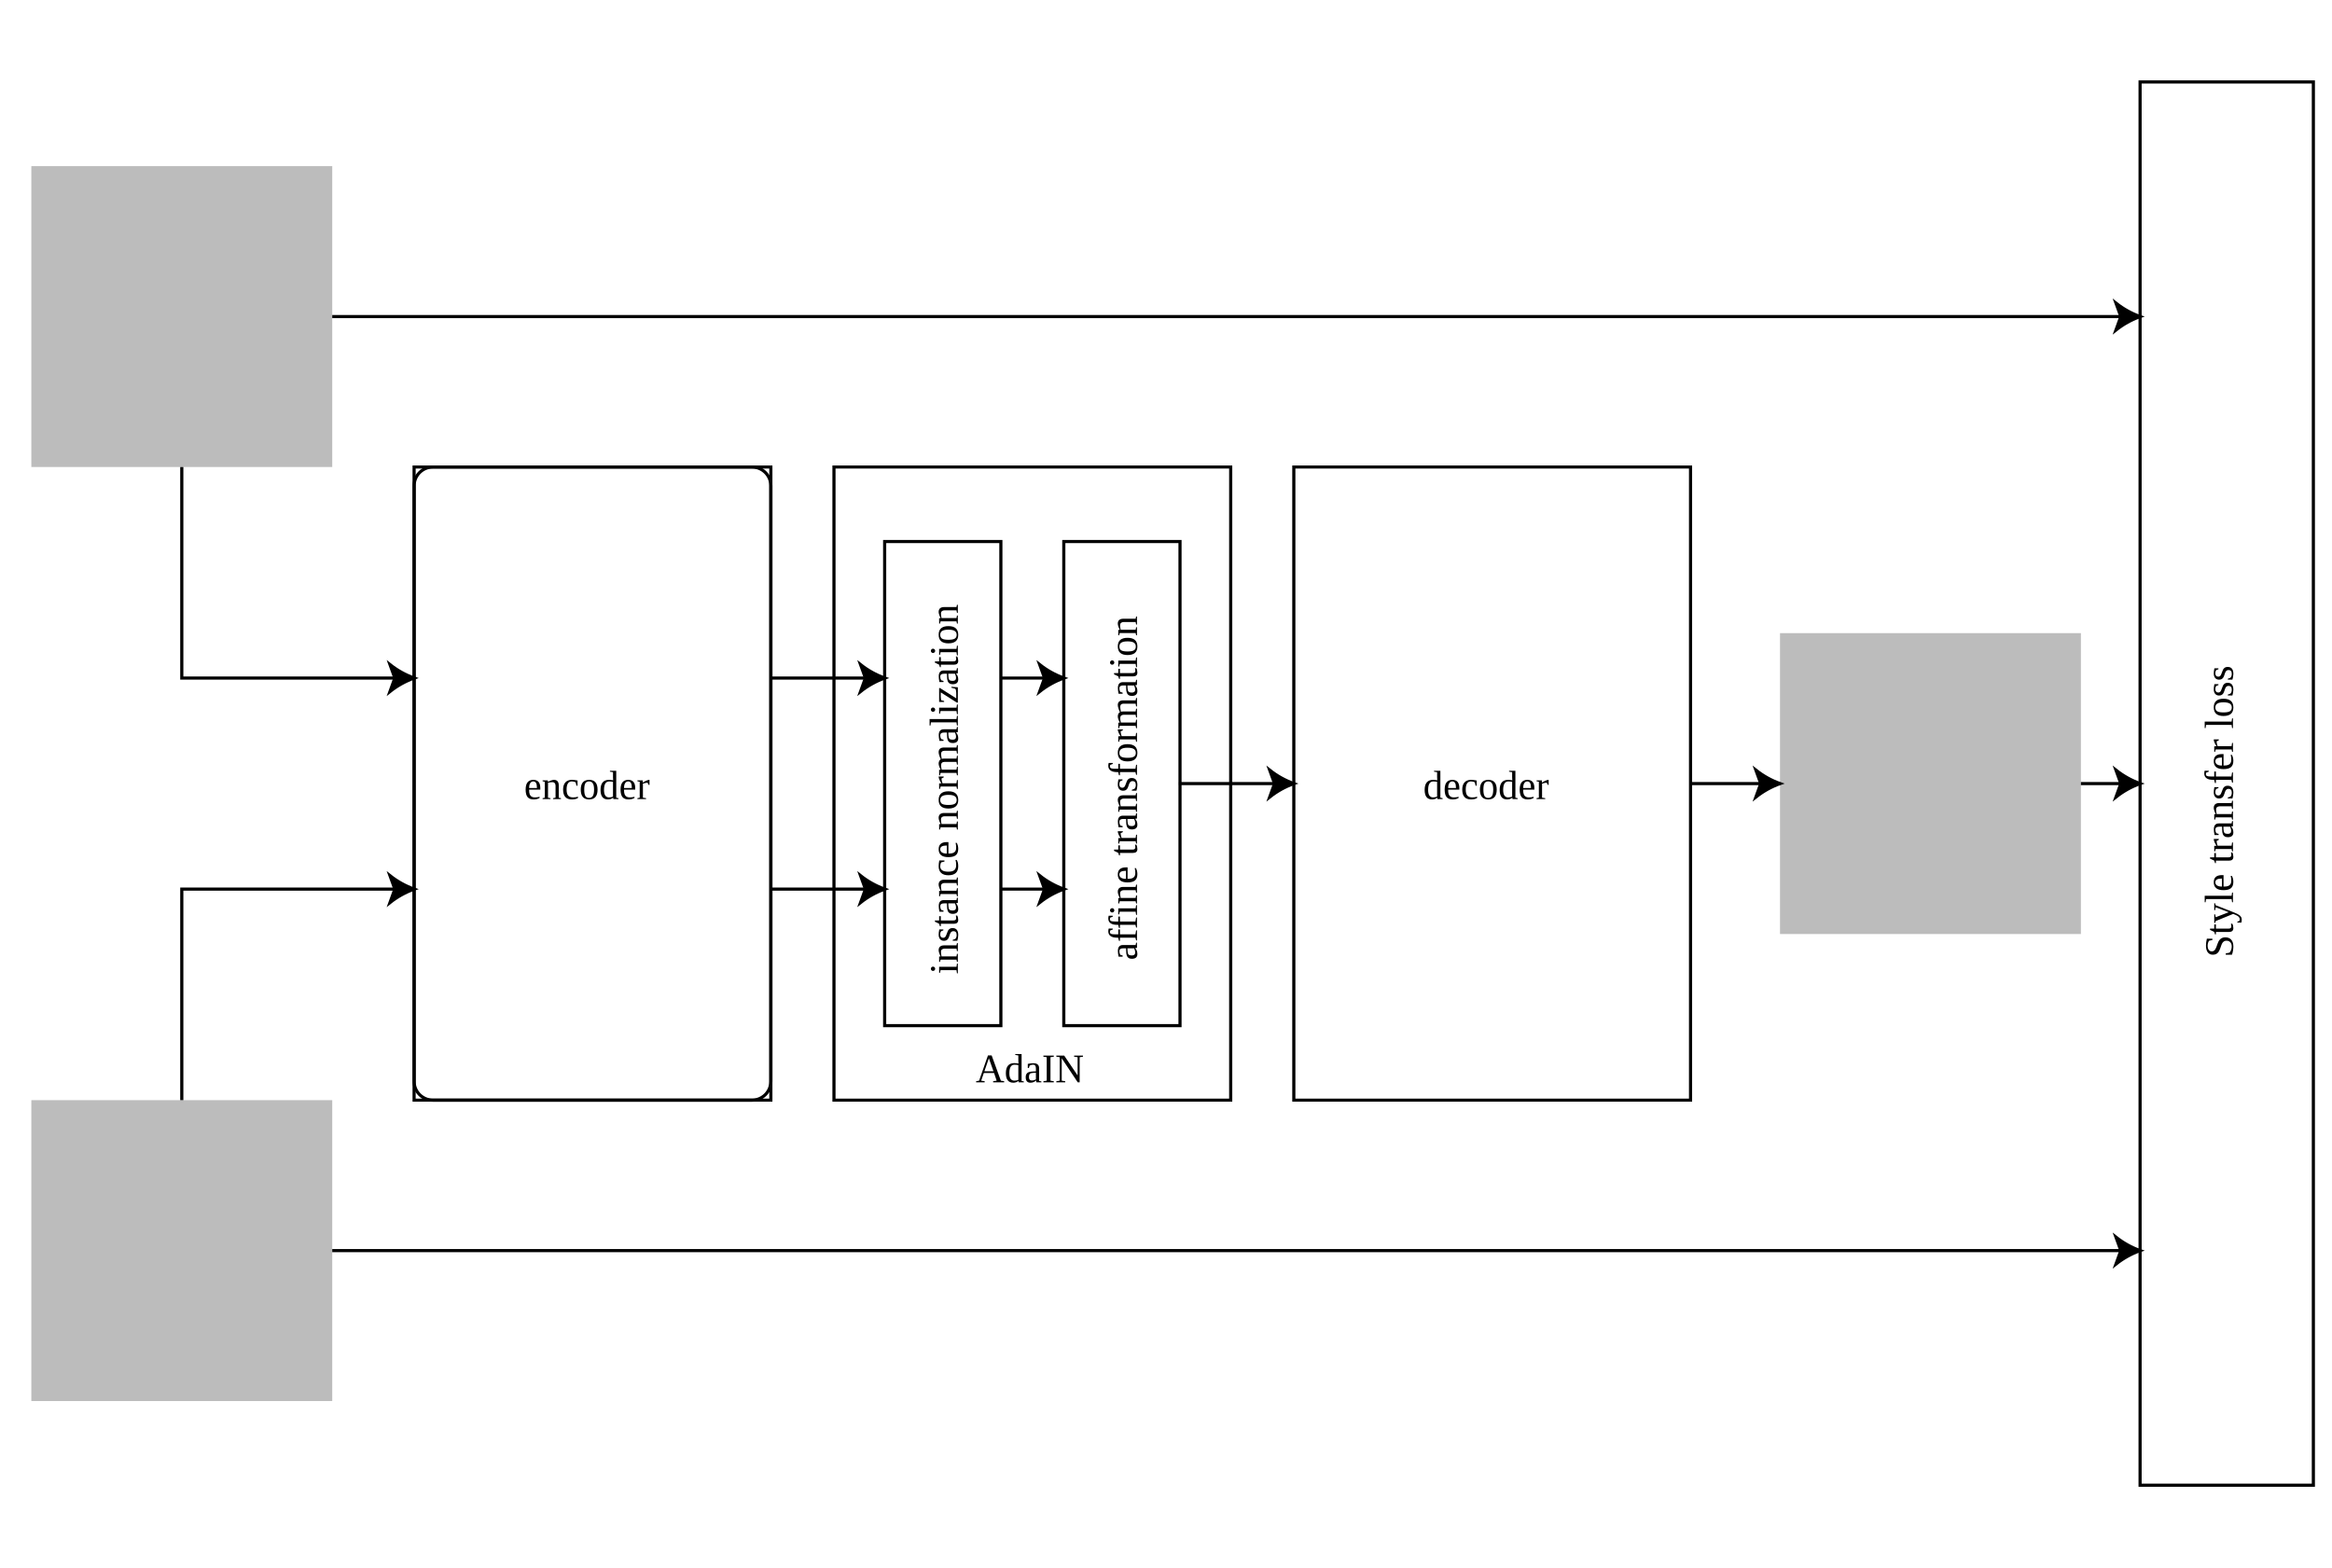
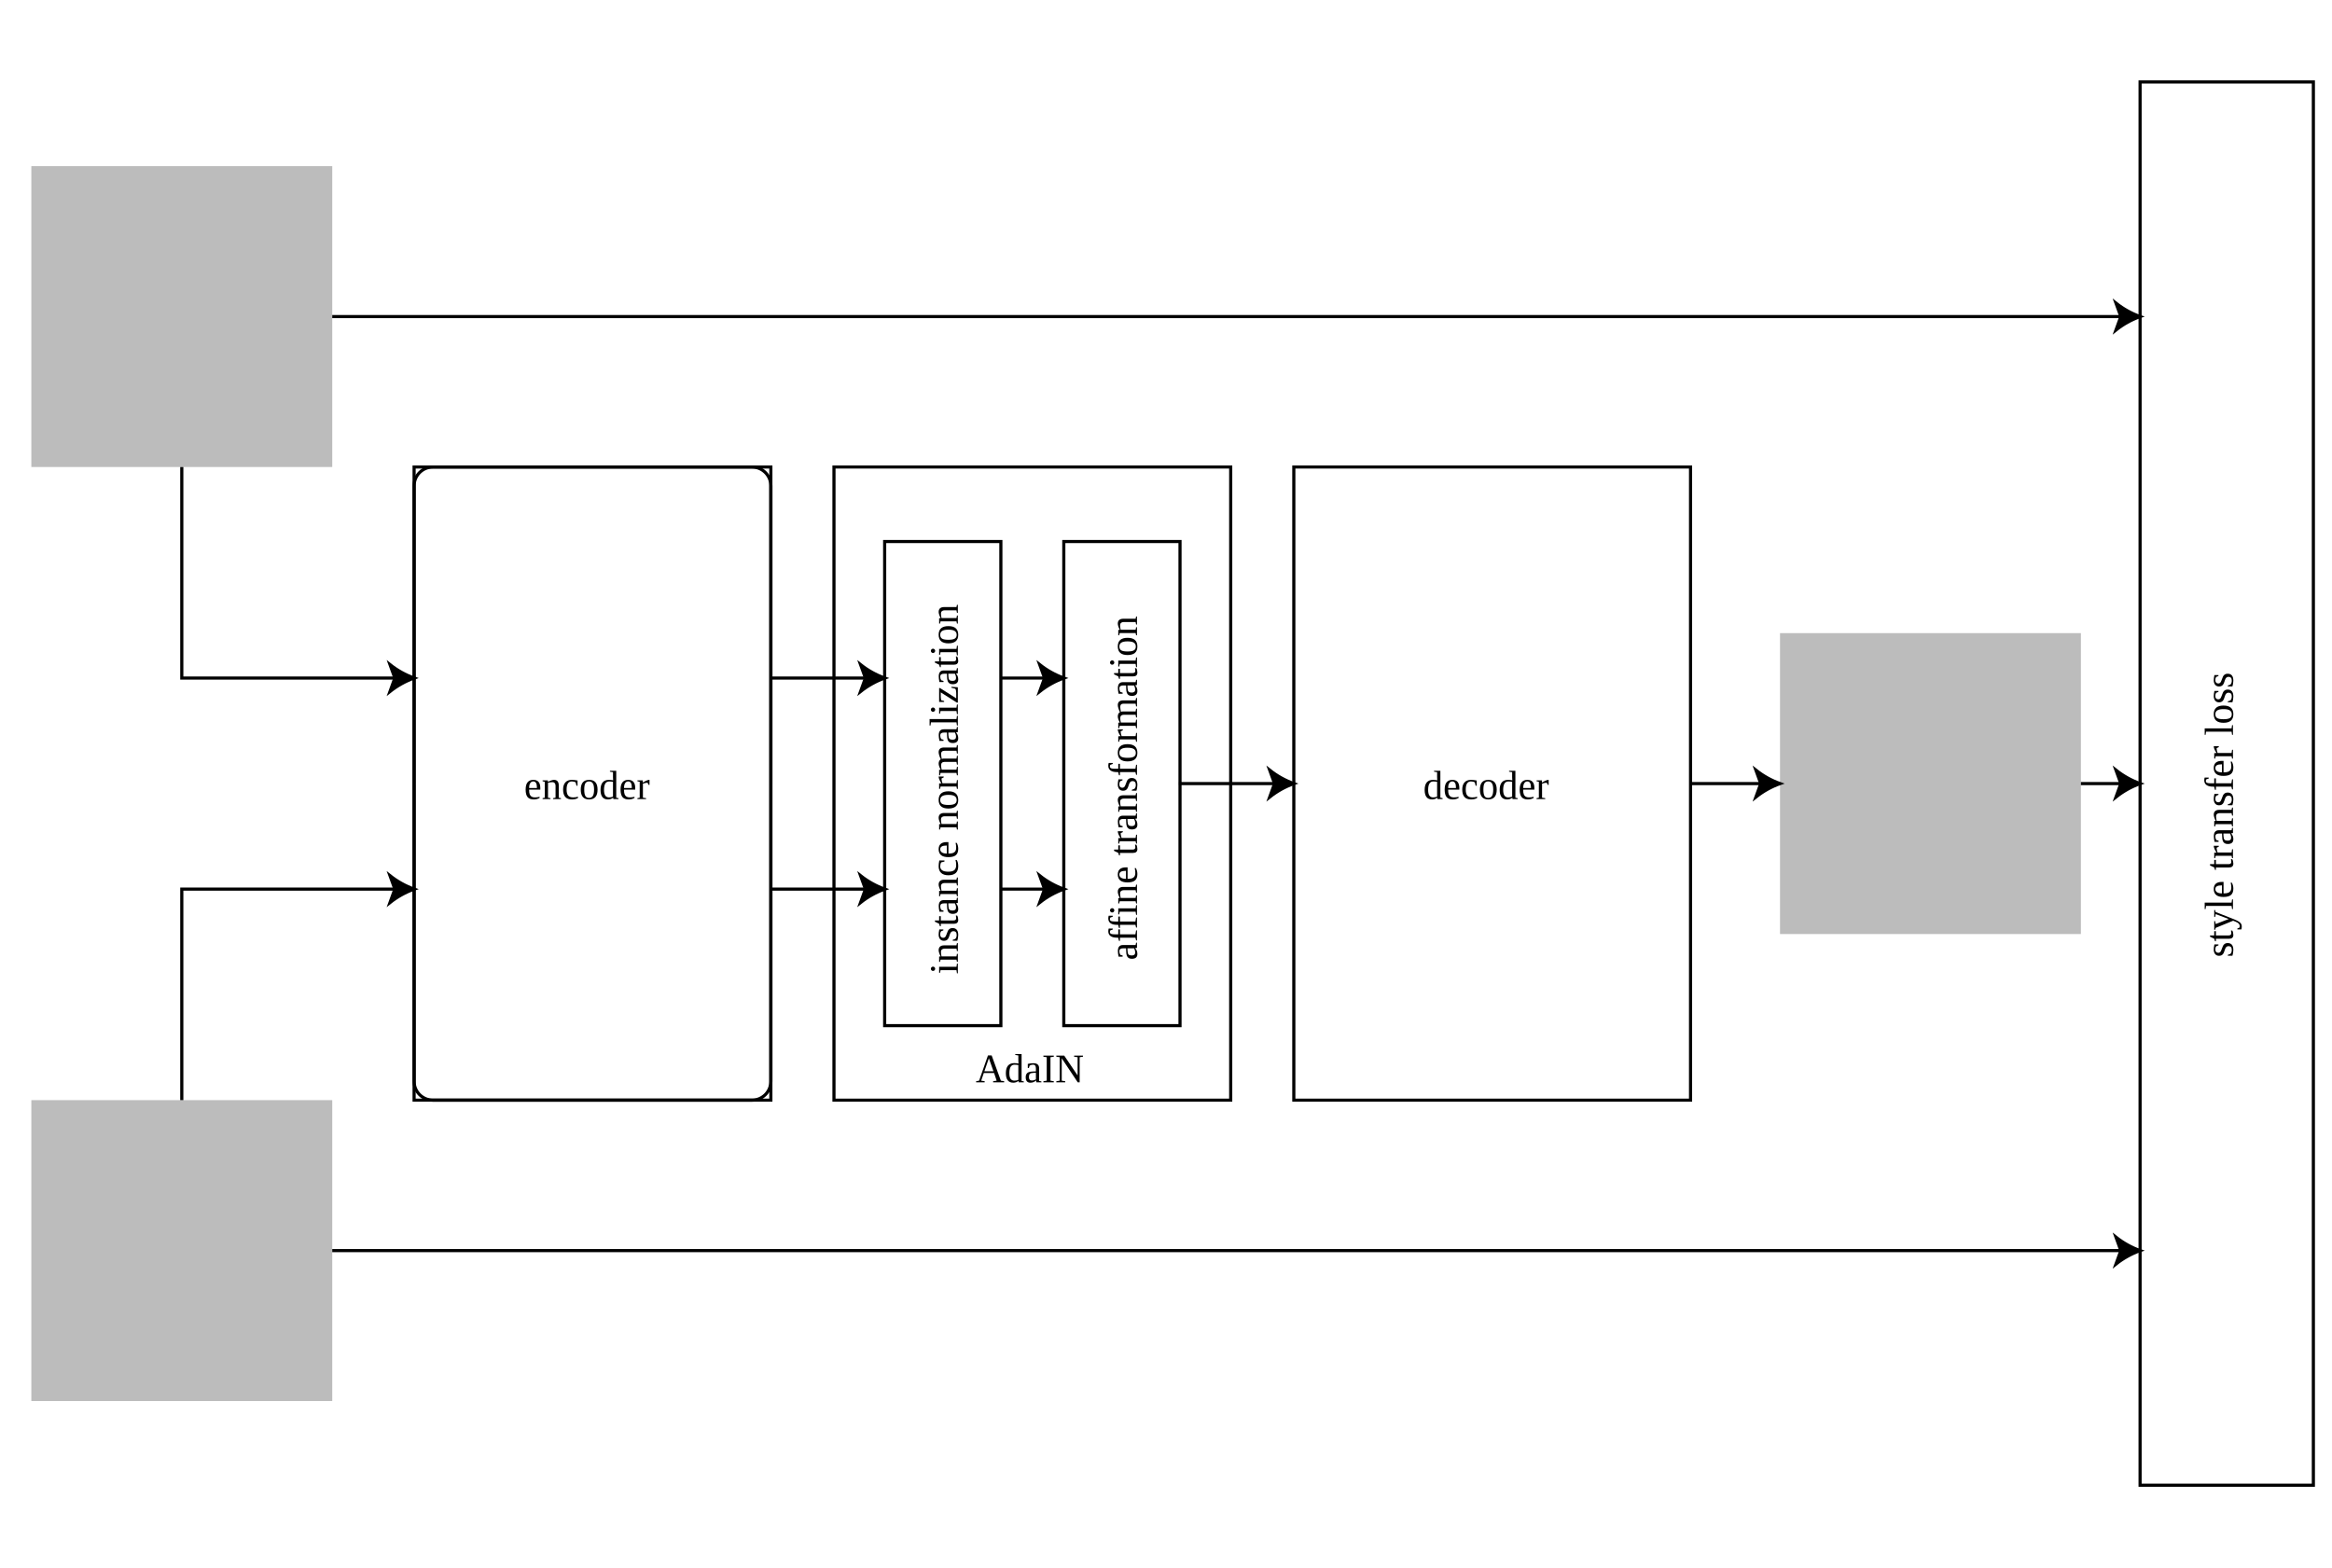
<svg xmlns="http://www.w3.org/2000/svg" viewBox="0 0 744 500">
  <g transform="matrix(1, 0, 0, 0.975379, -7.961152, 90.41972)" id="encoder">
    <rect x="140.076" y="60.059" width="113.818" height="207.099" style="fill: none; stroke: rgb(0, 0, 0);" class="figure-group figure-box" />
    <text x="400.91" y="193.092" style="font-size: 13px; white-space: pre;" transform="matrix(0.975379, 0, 0, 1.025243, -215.8822, -29.29739)" class="figure-text">encoder</text>
  </g>
  <g transform="matrix(1, 0, 0, 0.975379, 285.4577, 90.41969)" id="decoder">
    <rect x="127.32" y="60.059" width="126.574" height="207.099" style="fill: none; stroke: rgb(0, 0, 0);" class="figure-group figure-box" />
    <text x="400.91" y="193.092" style="font-size: 13px; white-space: pre;" transform="matrix(0.975379, 0, 0, 1.025243, -222.4355, -29.29739)" class="figure-text">decoder</text>
  </g>
  <g transform="matrix(1, 0, 0, 0.975379, 138.7483, 90.41969)" id="adain">
    <rect x="127.32" y="60.059" width="126.574" height="207.099" style="fill: none; stroke: rgb(0, 0, 0);" class="figure-group figure-box" />
    <g transform="matrix(1, 0, 0, 1.025243, -342.0662, -4.129364)">
      <rect x="480.149" y="86.381" width="37.075" height="154.454" style="fill: none; stroke: rgb(0, 0, 0);" class="figure-element figure-box" transform="matrix(0.999999, 0, 0, 1, 5.410094, 0)" />
      <text x="603.791" y="32.789" style="font-size: 13px; white-space: pre;" transform="matrix(0, -1, 1.000002, 0, 476.1195, 828.2017)" class="figure-text">instance normalization</text>
    </g>
    <line style="stroke: rgb(0, 0, 0);" x1="200.646" y1="198.124" x2="180.567" y2="198.124" class="figure-line figure-film-generator-edge" />
    <line style="stroke: rgb(0, 0, 0);" x1="200.646" y1="129.092" x2="180.567" y2="129.092" class="figure-line figure-filmed-network-edge" />
    <g transform="matrix(1, 0, 0, 1.025243, -284.9122, -4.12937)" class="film-layer">
      <rect x="480.149" y="86.381" width="37.075" height="154.454" style="fill: none; stroke: rgb(0, 0, 0);" class="figure-element figure-box figure-film-layer" transform="matrix(0.999999, 0, 0, 1, 5.410094, 0)" />
      <text x="603.791" y="32.789" style="font-size: 13px; white-space: pre;" transform="matrix(0, -1, 1.000002, 0, 476.1195, 823.7486)" class="figure-text">affine transformation</text>
    </g>
    <text x="400.91" y="193.092" style="font-size: 13px; white-space: pre;" transform="matrix(0.975379, 0, 0, 1.025243, -218.4883, 63.35326)" class="figure-text">AdaIN</text>
  </g>
  <rect x="10" y="351" width="96" height="96" style="fill: rgb(188, 188, 188);" id="style-image-placeholder">
    </rect>
  <rect x="10" y="53" width="96" height="96" style="fill: rgb(188, 188, 188);" id="content-image-placeholder">
    </rect>
  <rect x="567.893" y="202" width="96" height="96" style="fill: rgb(188, 188, 188);" id="stylized-image-placeholder">
    </rect>
  <line style="stroke: rgb(0, 0, 0);" x1="682.771" y1="399" x2="106" y2="399" class="figure-line" />
  <line style="stroke: rgb(0, 0, 0);" x1="682.771" y1="101" x2="106" y2="101" class="figure-line" />
  <line style="stroke: rgb(0, 0, 0);" x1="682.771" y1="250" x2="663.893" y2="250" class="figure-line" />
  <line style="stroke: rgb(0, 0, 0);" x1="567.893" y1="250" x2="539.352" y2="250" class="figure-line figure-filmed-network-edge" />
  <line style="stroke: rgb(0, 0, 0);" x1="412.778" y1="250" x2="376.133" y2="250" class="figure-line figure-filmed-network-edge" />
  <line style="stroke: rgb(0, 0, 0);" x1="282.243" y1="283.666" x2="245.933" y2="283.666" class="figure-line figure-film-generator-edge" />
  <path style="fill: none; stroke: rgb(0, 0, 0);" d="M 58 149 L 58 216.333 L 132.115 216.333" class="figure-line figure-filmed-network-edge" />
  <path style="fill: none; stroke: rgb(0, 0, 0);" d="M 132.115 283.666 L 58 283.666 L 58 351" class="figure-line figure-film-generator-edge" />
  <line style="stroke: rgb(0, 0, 0);" x1="282.243" y1="216.333" x2="245.933" y2="216.333" class="figure-line figure-filmed-network-edge" />
  <g transform="matrix(1, 0, 0, 1, 2.204233, 0.000035)">
    <rect x="680.567" width="55.285" height="447.71" style="fill: none; stroke: rgb(0, 0, 0);" class="figure-group figure-box" y="26.145" />
-     <text x="351.685" y="354.277" style="font-size: 13px; white-space: pre;" class="figure-text" transform="matrix(0, -1, 1, 0, 355.92, 657.1562)">Style transfer loss</text>
+     <text x="351.685" y="354.277" style="font-size: 13px; white-space: pre;" class="figure-text" transform="matrix(0, -1, 1, 0, 355.92, 657.1562)">style transfer loss</text>
  </g>
  <g transform="matrix(1, 0, 0, 1, 40.55402, 0.160026)" class="film-generator">
    <path d="M 91.561 249.84 l 0 -95 a 6 6 0 0 1 6 -6 l 101.82 0 a 6 6 0 0 1 6 6 l 0 95" style="fill: none; stroke: rgb(0, 0, 0); pointer-events: bounding-box;" class="figure-line figure-film-generator" />
    <text x="5.004" y="254.928" class="figure-text" transform="matrix(1, 0, 0, 1.000001, 102.2444, -87.01343)" style="font-size: 13px; white-space: pre;" />
  </g>
  <g transform="matrix(1, 0, 0, 1, 40.55401, 173.632)" class="filmed-network">
    <path d="M 91.56 76.368 l 0 95 a 6 6 0 0 0 6 6 l 101.82 0 a 6 6 0 0 0 6 -6 l 0 -95" style="fill: none; stroke: rgb(0, 0, 0); pointer-events: bounding-box;" class="figure-line figure-filmed-network" />
    <text x="5.004" y="254.928" class="figure-text" transform="matrix(1, 0, 0, 1.000001, 96.89188, -87.74943)" style="font-size: 13px; white-space: pre;" />
  </g>
  <path style="stroke: rgb(0, 0, 0);" d="M 132.115 216.33 C 129.336 217.329 126.739 218.775 124.425 220.61 L 125.975 216.33 L 124.425 212.05 C 126.739 213.885 129.336 215.33 132.115 216.33 Z" class="figure-path figure-filmed-network-arrow" />
  <path style="stroke: rgb(0, 0, 0);" d="M 132.115 283.67 C 129.336 284.669 126.739 286.115 124.425 287.95 L 125.975 283.67 L 124.425 279.39 C 126.739 281.225 129.336 282.67 132.115 283.67 Z" class="figure-path figure-film-generator-arrow" />
  <path style="stroke: rgb(0, 0, 0);" d="M 282.243 216.33 C 279.464 217.329 276.867 218.775 274.553 220.61 L 276.103 216.33 L 274.553 212.05 C 276.867 213.885 279.464 215.33 282.243 216.33 Z" class="figure-path figure-filmed-network-arrow" />
  <path style="stroke: rgb(0, 0, 0);" d="M 282.243 283.67 C 279.464 284.669 276.867 286.115 274.553 287.95 L 276.103 283.67 L 274.553 279.39 C 276.867 281.225 279.464 282.67 282.243 283.67 Z" class="figure-path figure-film-generator-arrow" />
  <path style="stroke: rgb(0, 0, 0);" d="M 339.395 216.33 C 336.616 217.329 334.019 218.775 331.705 220.61 L 333.255 216.33 L 331.705 212.05 C 334.019 213.885 336.616 215.33 339.395 216.33 Z" class="figure-path figure-filmed-network-arrow" />
  <path style="stroke: rgb(0, 0, 0);" d="M 339.395 283.67 C 336.616 284.669 334.019 286.115 331.705 287.95 L 333.255 283.67 L 331.705 279.39 C 334.019 281.225 336.616 282.67 339.395 283.67 Z" class="figure-path figure-film-generator-arrow" />
  <path style="stroke: rgb(0, 0, 0);" d="M 412.778 250 C 409.999 250.999 407.402 252.445 405.088 254.28 L 406.638 250 L 405.088 245.72 C 407.402 247.555 409.999 249 412.778 250 Z" class="figure-path figure-filmed-network-arrow" />
  <path style="stroke: rgb(0, 0, 0);" d="M 567.893 250 C 565.114 250.999 562.517 252.445 560.203 254.28 L 561.753 250 L 560.203 245.72 C 562.517 247.555 565.114 249 567.893 250 Z" class="figure-path figure-filmed-network-arrow" />
  <path style="stroke: rgb(0, 0, 0);" d="M 682.771 101 C 679.992 101.999 677.395 103.445 675.081 105.28 L 676.631 101 L 675.081 96.72 C 677.395 98.555 679.992 100 682.771 101 Z" class="figure-path" />
  <path style="stroke: rgb(0, 0, 0);" d="M 682.771 250 C 679.992 250.999 677.395 252.445 675.081 254.28 L 676.631 250 L 675.081 245.72 C 677.395 247.555 679.992 249 682.771 250 Z" class="figure-path" />
  <path style="stroke: rgb(0, 0, 0);" d="M 682.771 399 C 679.992 399.999 677.395 401.445 675.081 403.28 L 676.631 399 L 675.081 394.72 C 677.395 396.555 679.992 398 682.771 399 Z" class="figure-path" />
</svg>
